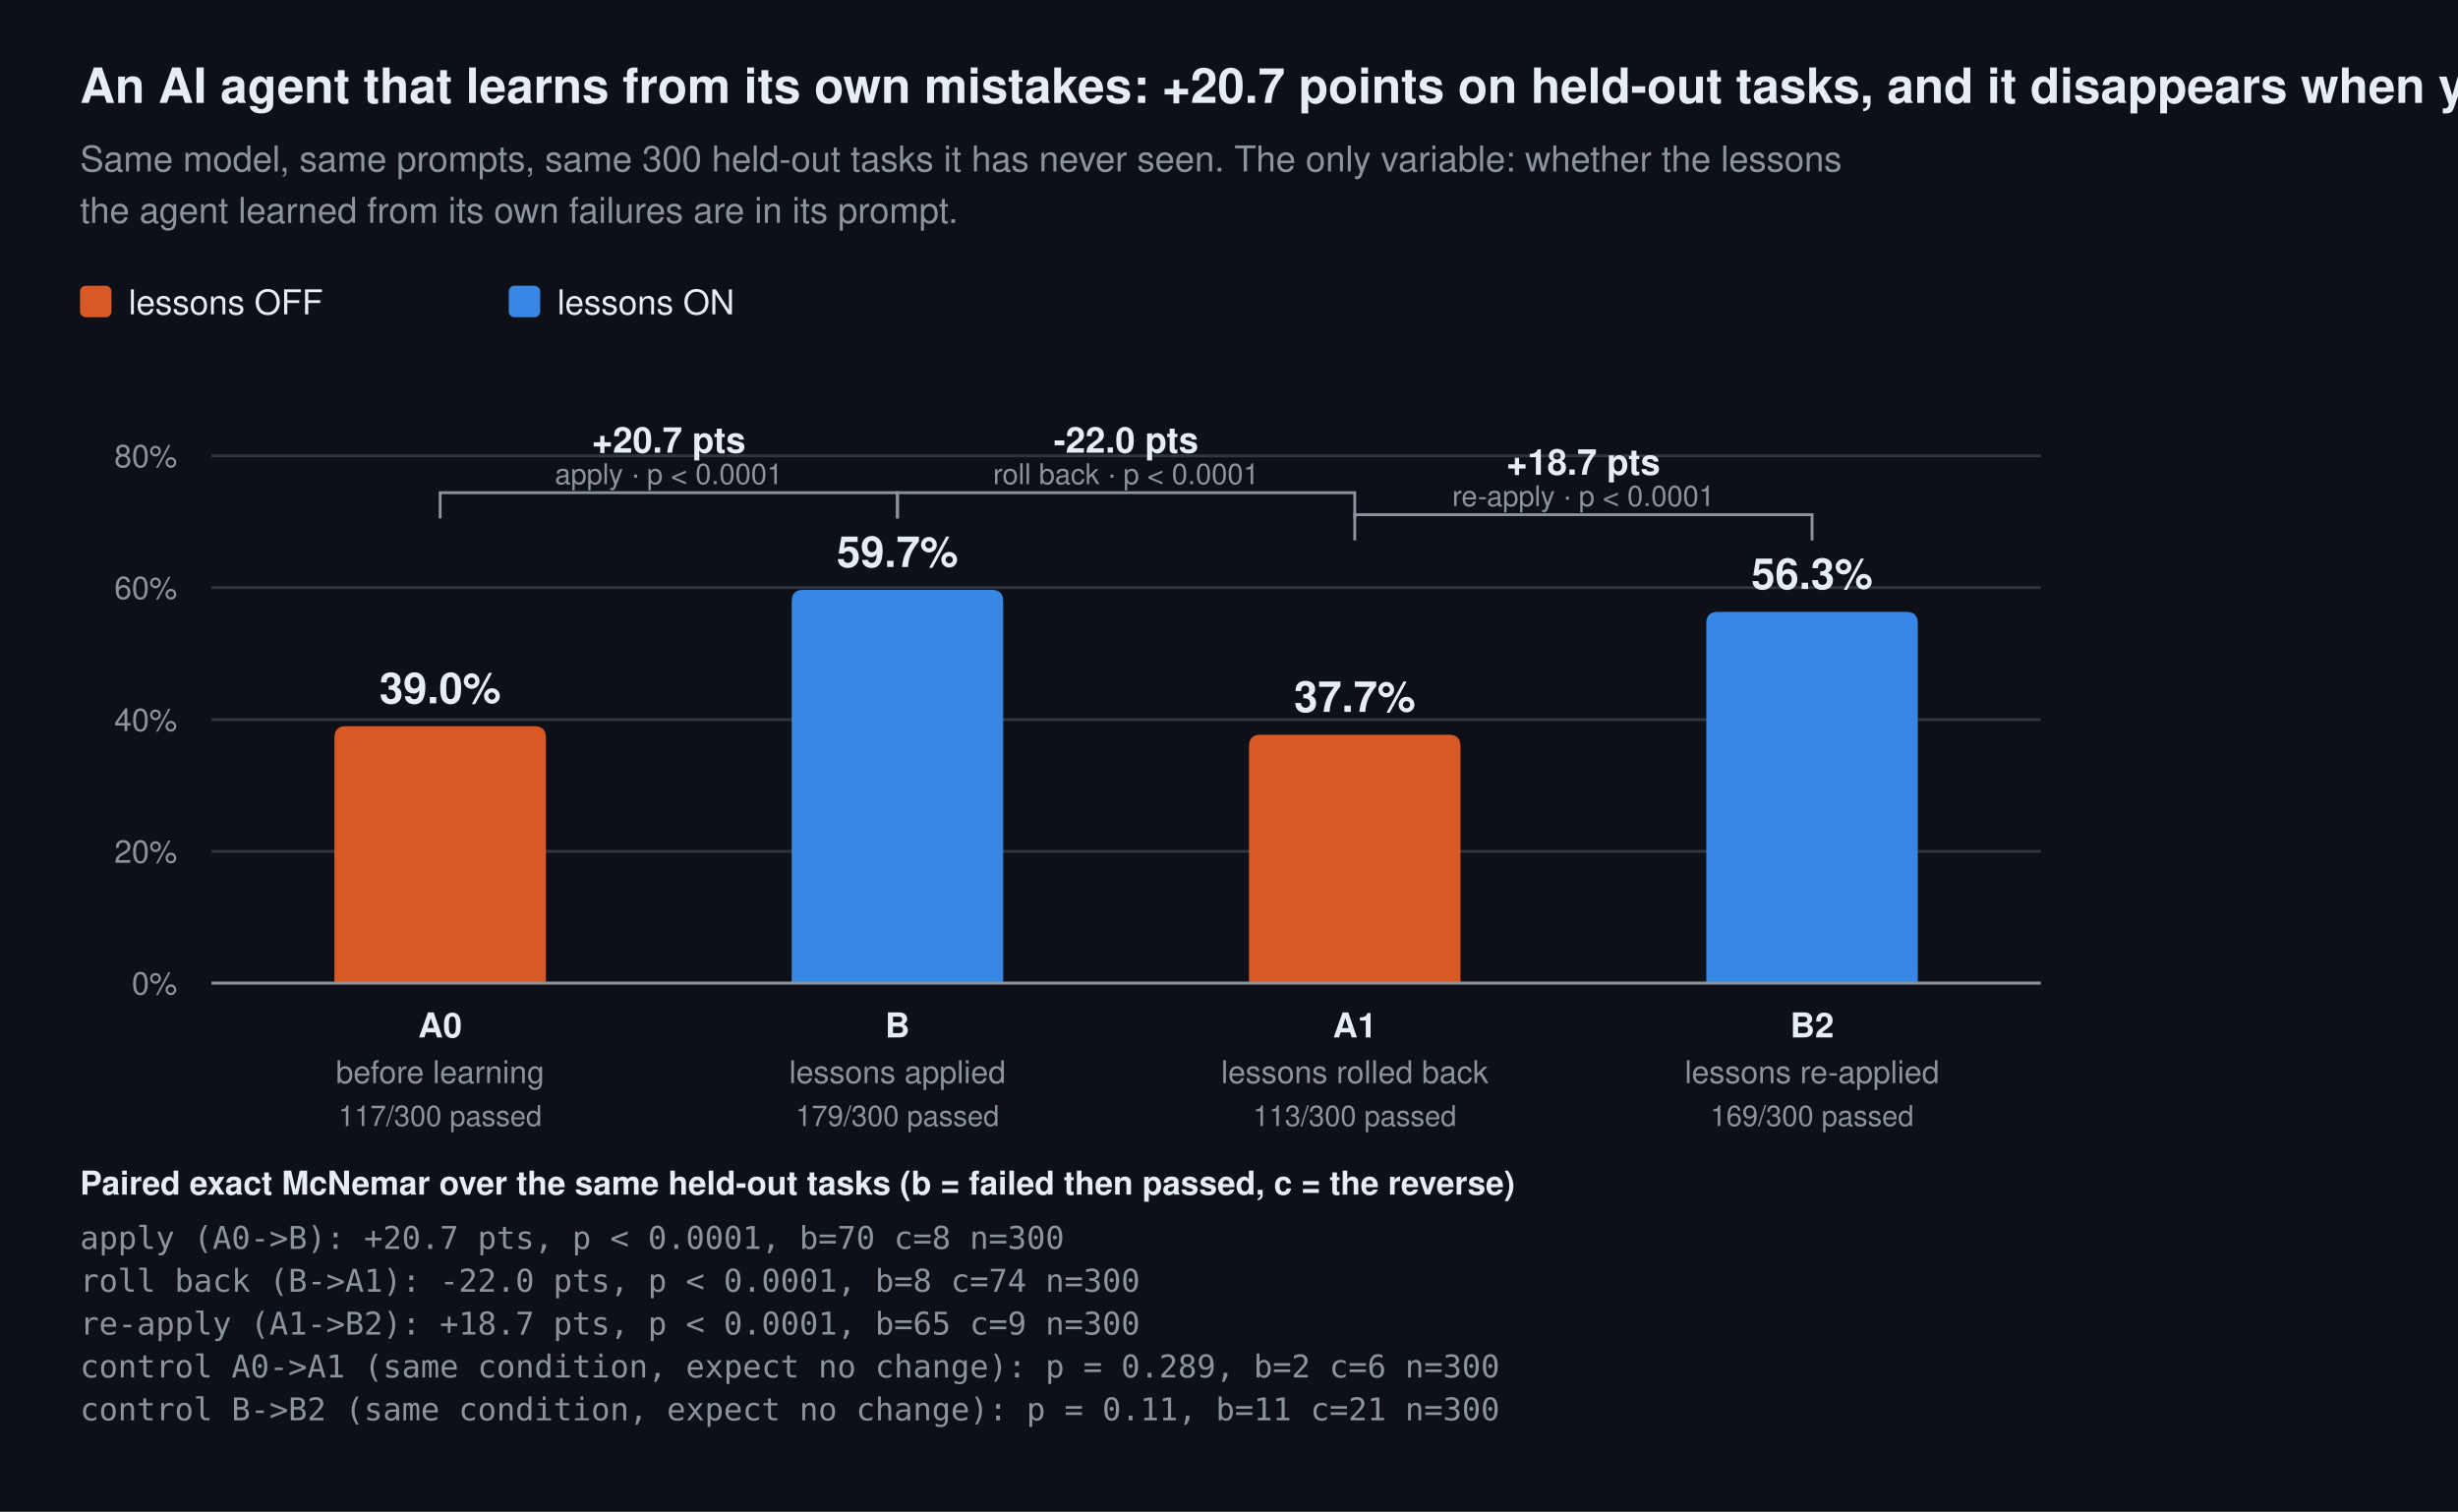
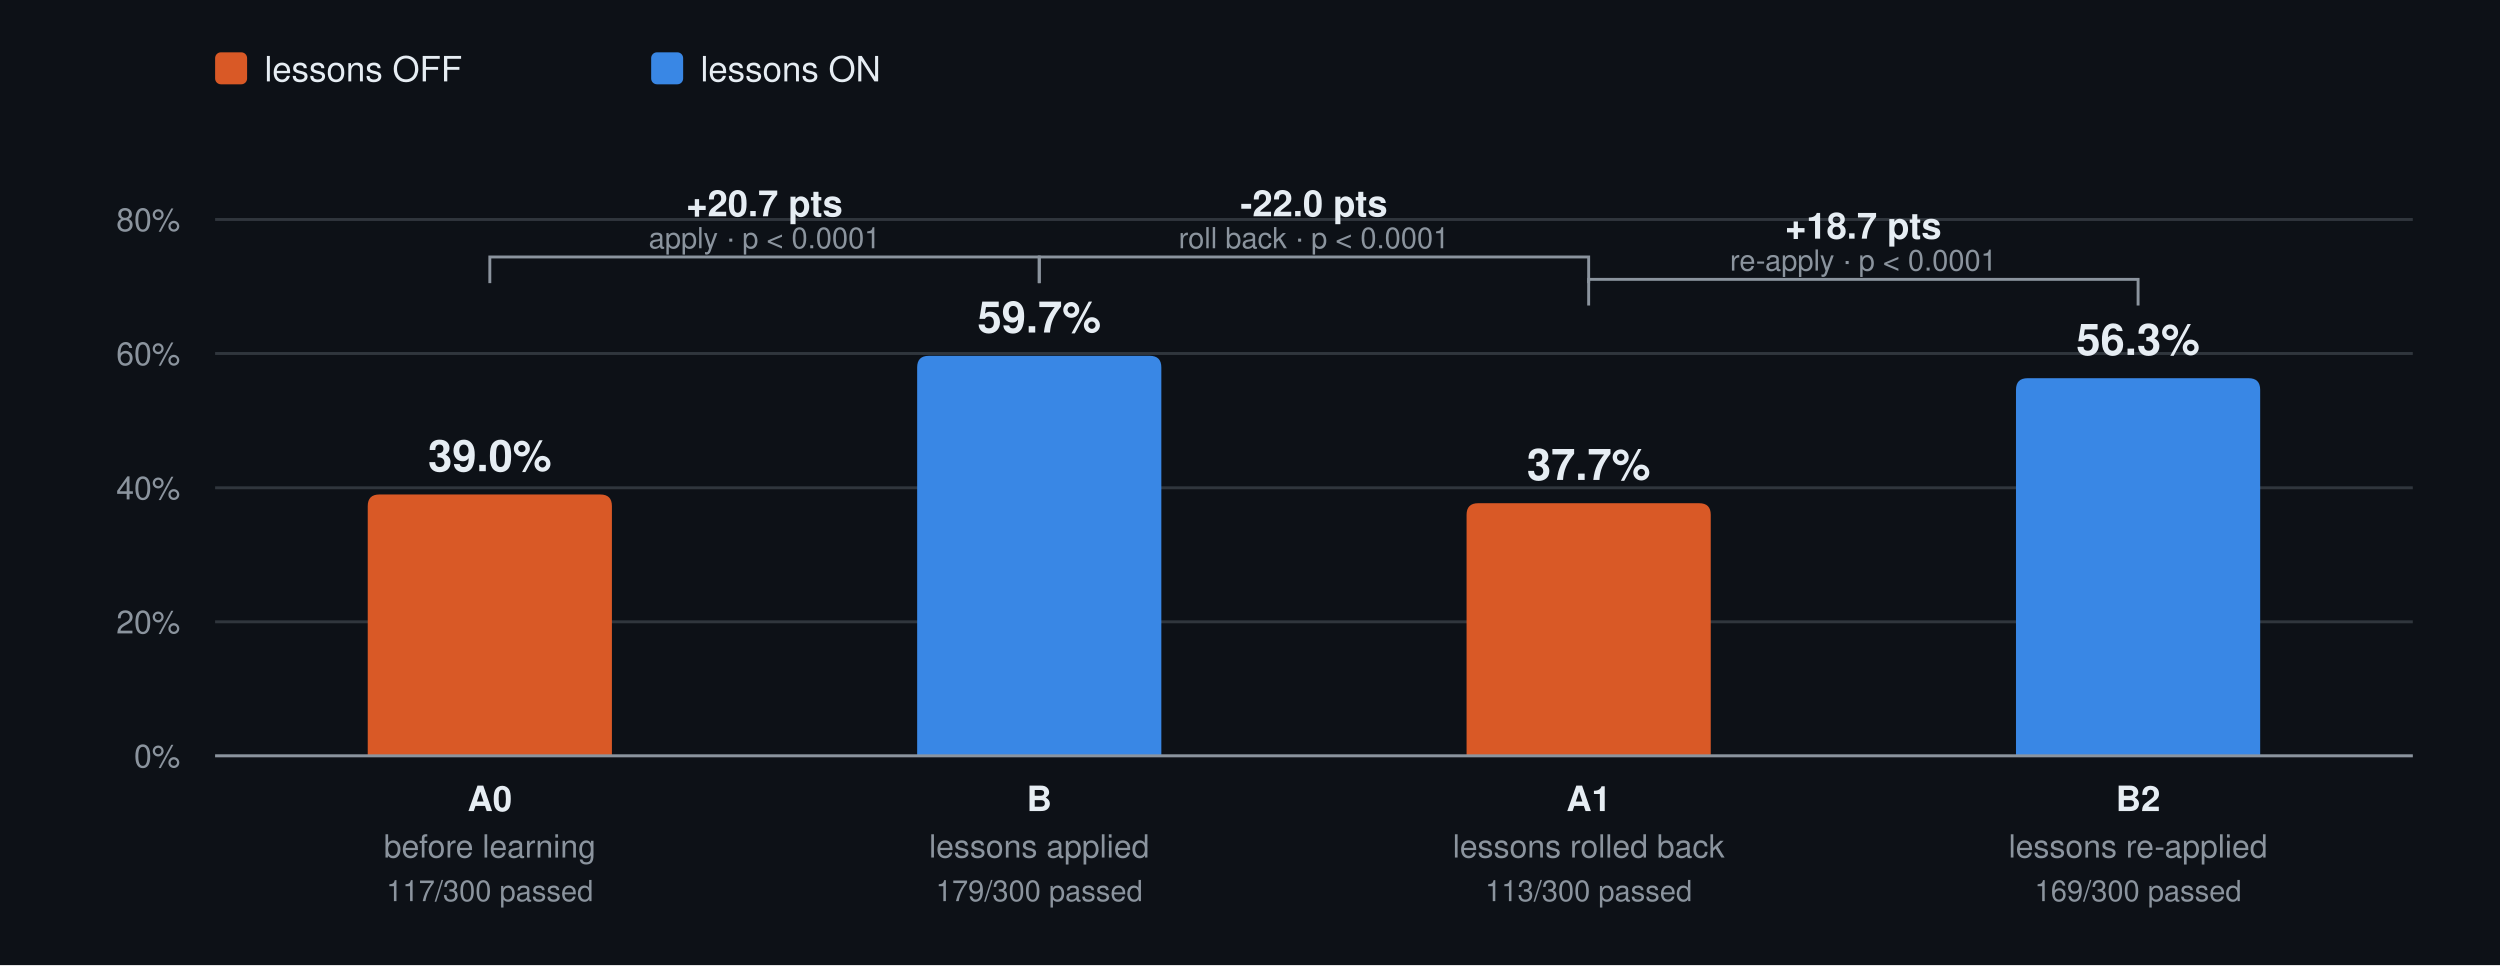
- <svg xmlns="http://www.w3.org/2000/svg" width="860" height="529" viewBox="0 0 860 529" role="img" aria-labelledby="aba-title aba-desc" font-family="-apple-system,BlinkMacSystemFont,Segoe UI,Helvetica,Arial,sans-serif">
-   <rect width="860" height="529" fill="#0d1117" />
-   <text x="28" y="36" font-size="17" font-weight="600" fill="#e6edf3">An AI agent that learns from its own mistakes: +20.7 points on held-out tasks, and it disappears when you remove what it learned</text>
-   <text x="28" y="60" font-size="12.5" fill="#8b949e">Same model, same prompts, same 300 held-out tasks it has never seen. The only variable: whether the lessons</text>
-   <text x="28" y="78" font-size="12.5" fill="#8b949e">the agent learned from its own failures are in its prompt.</text>
-   <rect x="28" y="100" width="11" height="11" rx="2" fill="#d95926" />
-   <text x="45" y="110" font-size="12" fill="#e6edf3">lessons OFF</text>
-   <rect x="178" y="100" width="11" height="11" rx="2" fill="#3987e5" />
-   <text x="195" y="110" font-size="12" fill="#e6edf3">lessons ON</text>
-   <line x1="74" y1="344.0" x2="714" y2="344.0" stroke="#30363d" stroke-width="1" />
-   <text x="62" y="348.0" font-size="11" text-anchor="end" fill="#8b949e">0%</text>
-   <line x1="74" y1="297.9" x2="714" y2="297.9" stroke="#30363d" stroke-width="1" />
-   <text x="62" y="301.9" font-size="11" text-anchor="end" fill="#8b949e">20%</text>
-   <line x1="74" y1="251.8" x2="714" y2="251.8" stroke="#30363d" stroke-width="1" />
-   <text x="62" y="255.8" font-size="11" text-anchor="end" fill="#8b949e">40%</text>
-   <line x1="74" y1="205.6" x2="714" y2="205.6" stroke="#30363d" stroke-width="1" />
-   <text x="62" y="209.6" font-size="11" text-anchor="end" fill="#8b949e">60%</text>
-   <line x1="74" y1="159.5" x2="714" y2="159.5" stroke="#30363d" stroke-width="1" />
-   <text x="62" y="163.5" font-size="11" text-anchor="end" fill="#8b949e">80%</text>
-   <path d="M117.0,344.0 L117.0,258.1 Q117.0,254.1 121.0,254.1 L187.0,254.1 Q191.0,254.1 191.0,258.1 L191.0,344.0 Z" fill="#d95926" />
-   <text x="154.0" y="246.1" font-size="15" font-weight="700" text-anchor="middle" fill="#e6edf3">39.0%</text>
-   <text x="154.0" y="363.0" font-size="12" font-weight="600" text-anchor="middle" fill="#e6edf3">A0</text>
-   <text x="154.0" y="379.0" font-size="11" text-anchor="middle" fill="#8b949e">before learning</text>
-   <text x="154.0" y="394.0" font-size="10" text-anchor="middle" fill="#8b949e">117/300 passed</text>
-   <path d="M277.0,344.0 L277.0,210.4 Q277.0,206.4 281.0,206.4 L347.0,206.4 Q351.0,206.4 351.0,210.4 L351.0,344.0 Z" fill="#3987e5" />
-   <text x="314.0" y="198.4" font-size="15" font-weight="700" text-anchor="middle" fill="#e6edf3">59.7%</text>
-   <text x="314.0" y="363.0" font-size="12" font-weight="600" text-anchor="middle" fill="#e6edf3">B</text>
-   <text x="314.0" y="379.0" font-size="11" text-anchor="middle" fill="#8b949e">lessons applied</text>
-   <text x="314.0" y="394.0" font-size="10" text-anchor="middle" fill="#8b949e">179/300 passed</text>
-   <path d="M437.0,344.0 L437.0,261.1 Q437.0,257.1 441.0,257.1 L507.0,257.1 Q511.0,257.1 511.0,261.1 L511.0,344.0 Z" fill="#d95926" />
-   <text x="474.0" y="249.1" font-size="15" font-weight="700" text-anchor="middle" fill="#e6edf3">37.7%</text>
-   <text x="474.0" y="363.0" font-size="12" font-weight="600" text-anchor="middle" fill="#e6edf3">A1</text>
-   <text x="474.0" y="379.0" font-size="11" text-anchor="middle" fill="#8b949e">lessons rolled back</text>
-   <text x="474.0" y="394.0" font-size="10" text-anchor="middle" fill="#8b949e">113/300 passed</text>
-   <path d="M597.0,344.0 L597.0,218.1 Q597.0,214.1 601.0,214.1 L667.0,214.1 Q671.0,214.1 671.0,218.1 L671.0,344.0 Z" fill="#3987e5" />
-   <text x="634.0" y="206.1" font-size="15" font-weight="700" text-anchor="middle" fill="#e6edf3">56.3%</text>
-   <text x="634.0" y="363.0" font-size="12" font-weight="600" text-anchor="middle" fill="#e6edf3">B2</text>
-   <text x="634.0" y="379.0" font-size="11" text-anchor="middle" fill="#8b949e">lessons re-applied</text>
-   <text x="634.0" y="394.0" font-size="10" text-anchor="middle" fill="#8b949e">169/300 passed</text>
-   <line x1="74" y1="344" x2="714" y2="344" stroke="#8b949e" stroke-width="1" />
-   <path d="M154.0,181.4 L154.0,172.4 L314.0,172.4 L314.0,181.4" fill="none" stroke="#8b949e" stroke-width="1" />
-   <text x="234.0" y="158.4" font-size="12.5" font-weight="700" text-anchor="middle" fill="#e6edf3">+20.7 pts</text>
-   <text x="234.0" y="169.4" font-size="10" text-anchor="middle" fill="#8b949e">apply · p &lt; 0.0001</text>
-   <path d="M314.0,181.4 L314.0,172.4 L474.0,172.4 L474.0,181.4" fill="none" stroke="#8b949e" stroke-width="1" />
-   <text x="394.0" y="158.4" font-size="12.5" font-weight="700" text-anchor="middle" fill="#e6edf3">-22.0 pts</text>
-   <text x="394.0" y="169.4" font-size="10" text-anchor="middle" fill="#8b949e">roll back · p &lt; 0.0001</text>
-   <path d="M474.0,189.1 L474.0,180.1 L634.0,180.1 L634.0,189.1" fill="none" stroke="#8b949e" stroke-width="1" />
-   <text x="554.0" y="166.1" font-size="12.5" font-weight="700" text-anchor="middle" fill="#e6edf3">+18.7 pts</text>
-   <text x="554.0" y="177.1" font-size="10" text-anchor="middle" fill="#8b949e">re-apply · p &lt; 0.0001</text>
-   <text x="28" y="418" font-size="11.5" font-weight="600" fill="#e6edf3">Paired exact McNemar over the same held-out tasks (b = failed then passed, c = the reverse)</text>
-   <text x="28" y="437" font-size="11" font-family="ui-monospace,SFMono-Regular,Menlo,monospace" fill="#8b949e">apply (A0-&gt;B): +20.7 pts, p &lt; 0.0001, b=70 c=8 n=300</text>
-   <text x="28" y="452" font-size="11" font-family="ui-monospace,SFMono-Regular,Menlo,monospace" fill="#8b949e">roll back (B-&gt;A1): -22.0 pts, p &lt; 0.0001, b=8 c=74 n=300</text>
-   <text x="28" y="467" font-size="11" font-family="ui-monospace,SFMono-Regular,Menlo,monospace" fill="#8b949e">re-apply (A1-&gt;B2): +18.7 pts, p &lt; 0.0001, b=65 c=9 n=300</text>
-   <text x="28" y="482" font-size="11" font-family="ui-monospace,SFMono-Regular,Menlo,monospace" fill="#8b949e">control A0-&gt;A1 (same condition, expect no change): p = 0.289, b=2 c=6 n=300</text>
-   <text x="28" y="497" font-size="11" font-family="ui-monospace,SFMono-Regular,Menlo,monospace" fill="#8b949e">control B-&gt;B2 (same condition, expect no change): p = 0.11, b=11 c=21 n=300</text>
+ <svg xmlns="http://www.w3.org/2000/svg" width="860" height="332" viewBox="0 0 860 332" role="img" aria-labelledby="aba-title aba-desc" font-family="-apple-system,BlinkMacSystemFont,Segoe UI,Helvetica,Arial,sans-serif">
+   <rect width="860" height="332" fill="#0d1117" />
+   <rect x="74" y="18" width="11" height="11" rx="2" fill="#d95926" />
+   <text x="91" y="28" font-size="12" fill="#e6edf3">lessons OFF</text>
+   <rect x="224" y="18" width="11" height="11" rx="2" fill="#3987e5" />
+   <text x="241" y="28" font-size="12" fill="#e6edf3">lessons ON</text>
+   <line x1="74" y1="260.0" x2="830" y2="260.0" stroke="#30363d" stroke-width="1" />
+   <text x="62" y="264.0" font-size="11" text-anchor="end" fill="#8b949e">0%</text>
+   <line x1="74" y1="213.9" x2="830" y2="213.9" stroke="#30363d" stroke-width="1" />
+   <text x="62" y="217.9" font-size="11" text-anchor="end" fill="#8b949e">20%</text>
+   <line x1="74" y1="167.8" x2="830" y2="167.8" stroke="#30363d" stroke-width="1" />
+   <text x="62" y="171.8" font-size="11" text-anchor="end" fill="#8b949e">40%</text>
+   <line x1="74" y1="121.6" x2="830" y2="121.6" stroke="#30363d" stroke-width="1" />
+   <text x="62" y="125.6" font-size="11" text-anchor="end" fill="#8b949e">60%</text>
+   <line x1="74" y1="75.5" x2="830" y2="75.5" stroke="#30363d" stroke-width="1" />
+   <text x="62" y="79.5" font-size="11" text-anchor="end" fill="#8b949e">80%</text>
+   <path d="M126.5,260.0 L126.5,174.1 Q126.5,170.1 130.5,170.1 L206.5,170.1 Q210.5,170.1 210.5,174.1 L210.5,260.0 Z" fill="#d95926" />
+   <text x="168.5" y="162.1" font-size="15" font-weight="700" text-anchor="middle" fill="#e6edf3">39.0%</text>
+   <text x="168.5" y="279.0" font-size="12" font-weight="600" text-anchor="middle" fill="#e6edf3">A0</text>
+   <text x="168.5" y="295.0" font-size="11" text-anchor="middle" fill="#8b949e">before learning</text>
+   <text x="168.5" y="310.0" font-size="10" text-anchor="middle" fill="#8b949e">117/300 passed</text>
+   <path d="M315.5,260.0 L315.5,126.4 Q315.5,122.4 319.5,122.4 L395.5,122.4 Q399.5,122.4 399.5,126.4 L399.5,260.0 Z" fill="#3987e5" />
+   <text x="357.5" y="114.4" font-size="15" font-weight="700" text-anchor="middle" fill="#e6edf3">59.7%</text>
+   <text x="357.5" y="279.0" font-size="12" font-weight="600" text-anchor="middle" fill="#e6edf3">B</text>
+   <text x="357.5" y="295.0" font-size="11" text-anchor="middle" fill="#8b949e">lessons applied</text>
+   <text x="357.5" y="310.0" font-size="10" text-anchor="middle" fill="#8b949e">179/300 passed</text>
+   <path d="M504.5,260.0 L504.5,177.1 Q504.5,173.1 508.5,173.1 L584.5,173.1 Q588.5,173.1 588.5,177.1 L588.5,260.0 Z" fill="#d95926" />
+   <text x="546.5" y="165.1" font-size="15" font-weight="700" text-anchor="middle" fill="#e6edf3">37.7%</text>
+   <text x="546.5" y="279.0" font-size="12" font-weight="600" text-anchor="middle" fill="#e6edf3">A1</text>
+   <text x="546.5" y="295.0" font-size="11" text-anchor="middle" fill="#8b949e">lessons rolled back</text>
+   <text x="546.5" y="310.0" font-size="10" text-anchor="middle" fill="#8b949e">113/300 passed</text>
+   <path d="M693.5,260.0 L693.5,134.1 Q693.5,130.1 697.5,130.1 L773.5,130.1 Q777.5,130.1 777.5,134.1 L777.5,260.0 Z" fill="#3987e5" />
+   <text x="735.5" y="122.1" font-size="15" font-weight="700" text-anchor="middle" fill="#e6edf3">56.3%</text>
+   <text x="735.5" y="279.0" font-size="12" font-weight="600" text-anchor="middle" fill="#e6edf3">B2</text>
+   <text x="735.5" y="295.0" font-size="11" text-anchor="middle" fill="#8b949e">lessons re-applied</text>
+   <text x="735.5" y="310.0" font-size="10" text-anchor="middle" fill="#8b949e">169/300 passed</text>
+   <line x1="74" y1="260" x2="830" y2="260" stroke="#8b949e" stroke-width="1" />
+   <path d="M168.5,97.4 L168.5,88.4 L357.5,88.4 L357.5,97.4" fill="none" stroke="#8b949e" stroke-width="1" />
+   <text x="263.0" y="74.4" font-size="12.5" font-weight="700" text-anchor="middle" fill="#e6edf3">+20.7 pts</text>
+   <text x="263.0" y="85.4" font-size="10" text-anchor="middle" fill="#8b949e">apply · p &lt; 0.0001</text>
+   <path d="M357.5,97.4 L357.5,88.4 L546.5,88.4 L546.5,97.4" fill="none" stroke="#8b949e" stroke-width="1" />
+   <text x="452.0" y="74.4" font-size="12.5" font-weight="700" text-anchor="middle" fill="#e6edf3">-22.0 pts</text>
+   <text x="452.0" y="85.4" font-size="10" text-anchor="middle" fill="#8b949e">roll back · p &lt; 0.0001</text>
+   <path d="M546.5,105.1 L546.5,96.1 L735.5,96.1 L735.5,105.1" fill="none" stroke="#8b949e" stroke-width="1" />
+   <text x="641.0" y="82.1" font-size="12.5" font-weight="700" text-anchor="middle" fill="#e6edf3">+18.7 pts</text>
+   <text x="641.0" y="93.1" font-size="10" text-anchor="middle" fill="#8b949e">re-apply · p &lt; 0.0001</text>
</svg>
